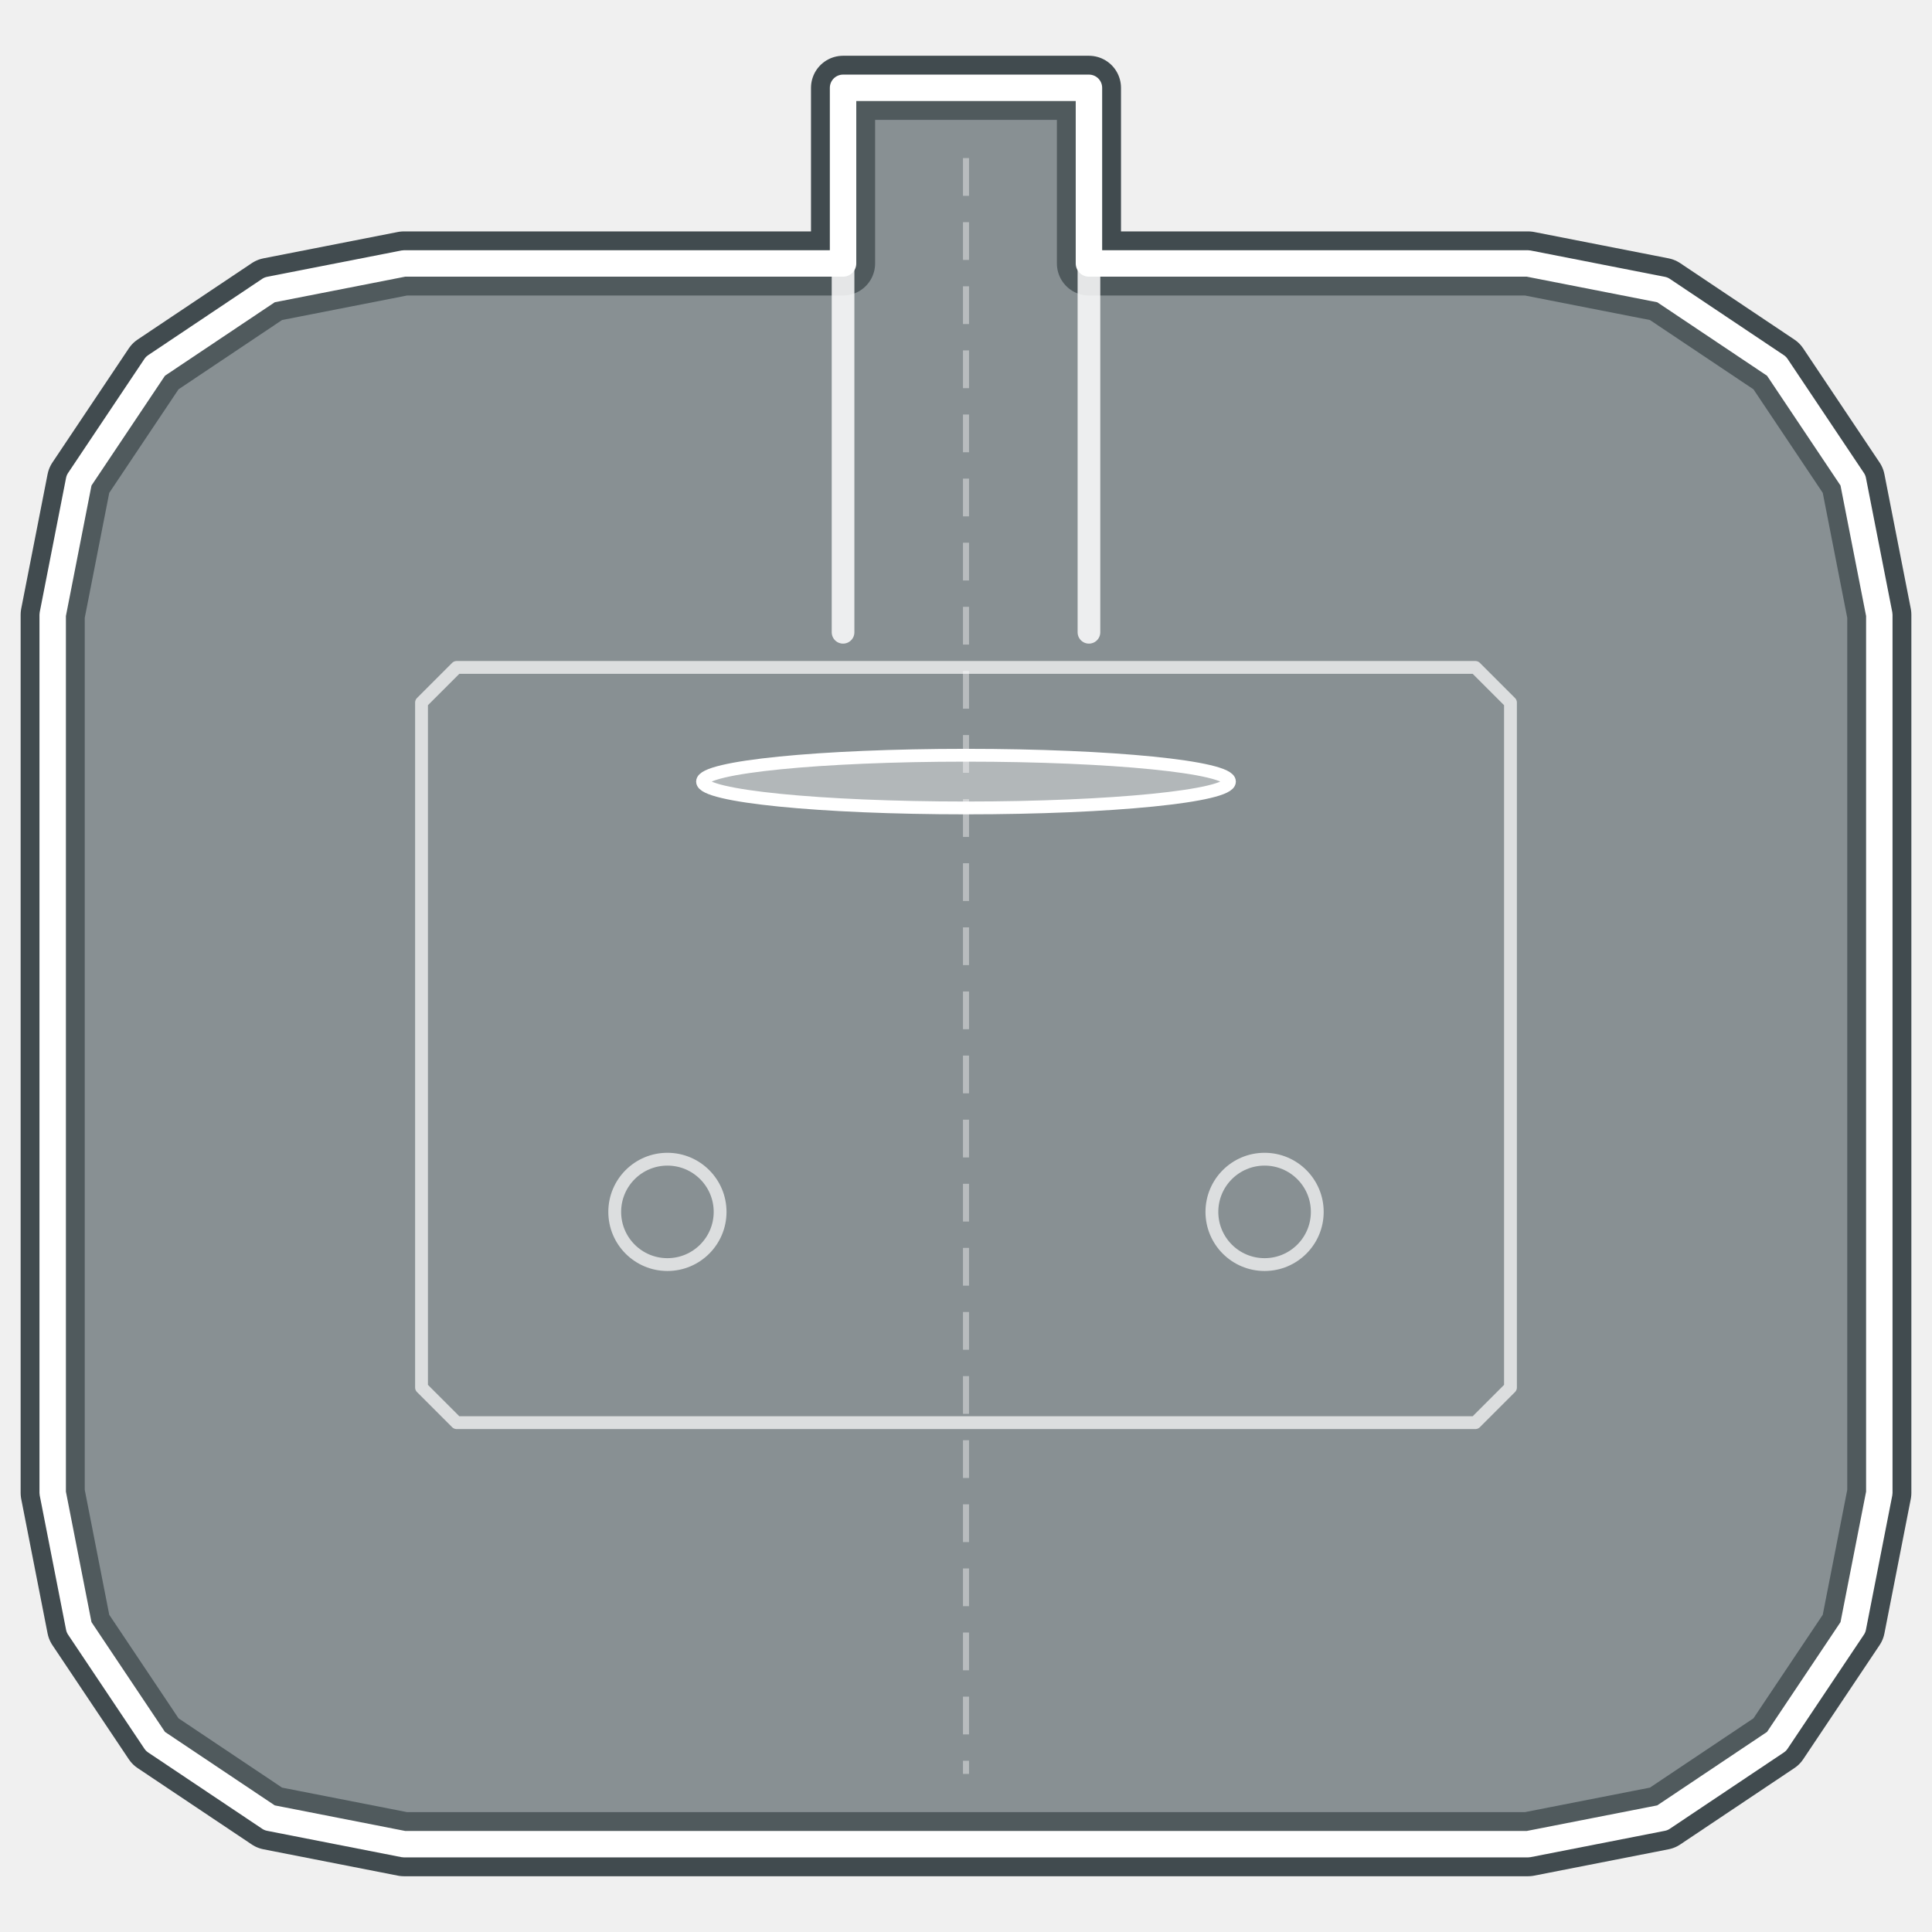
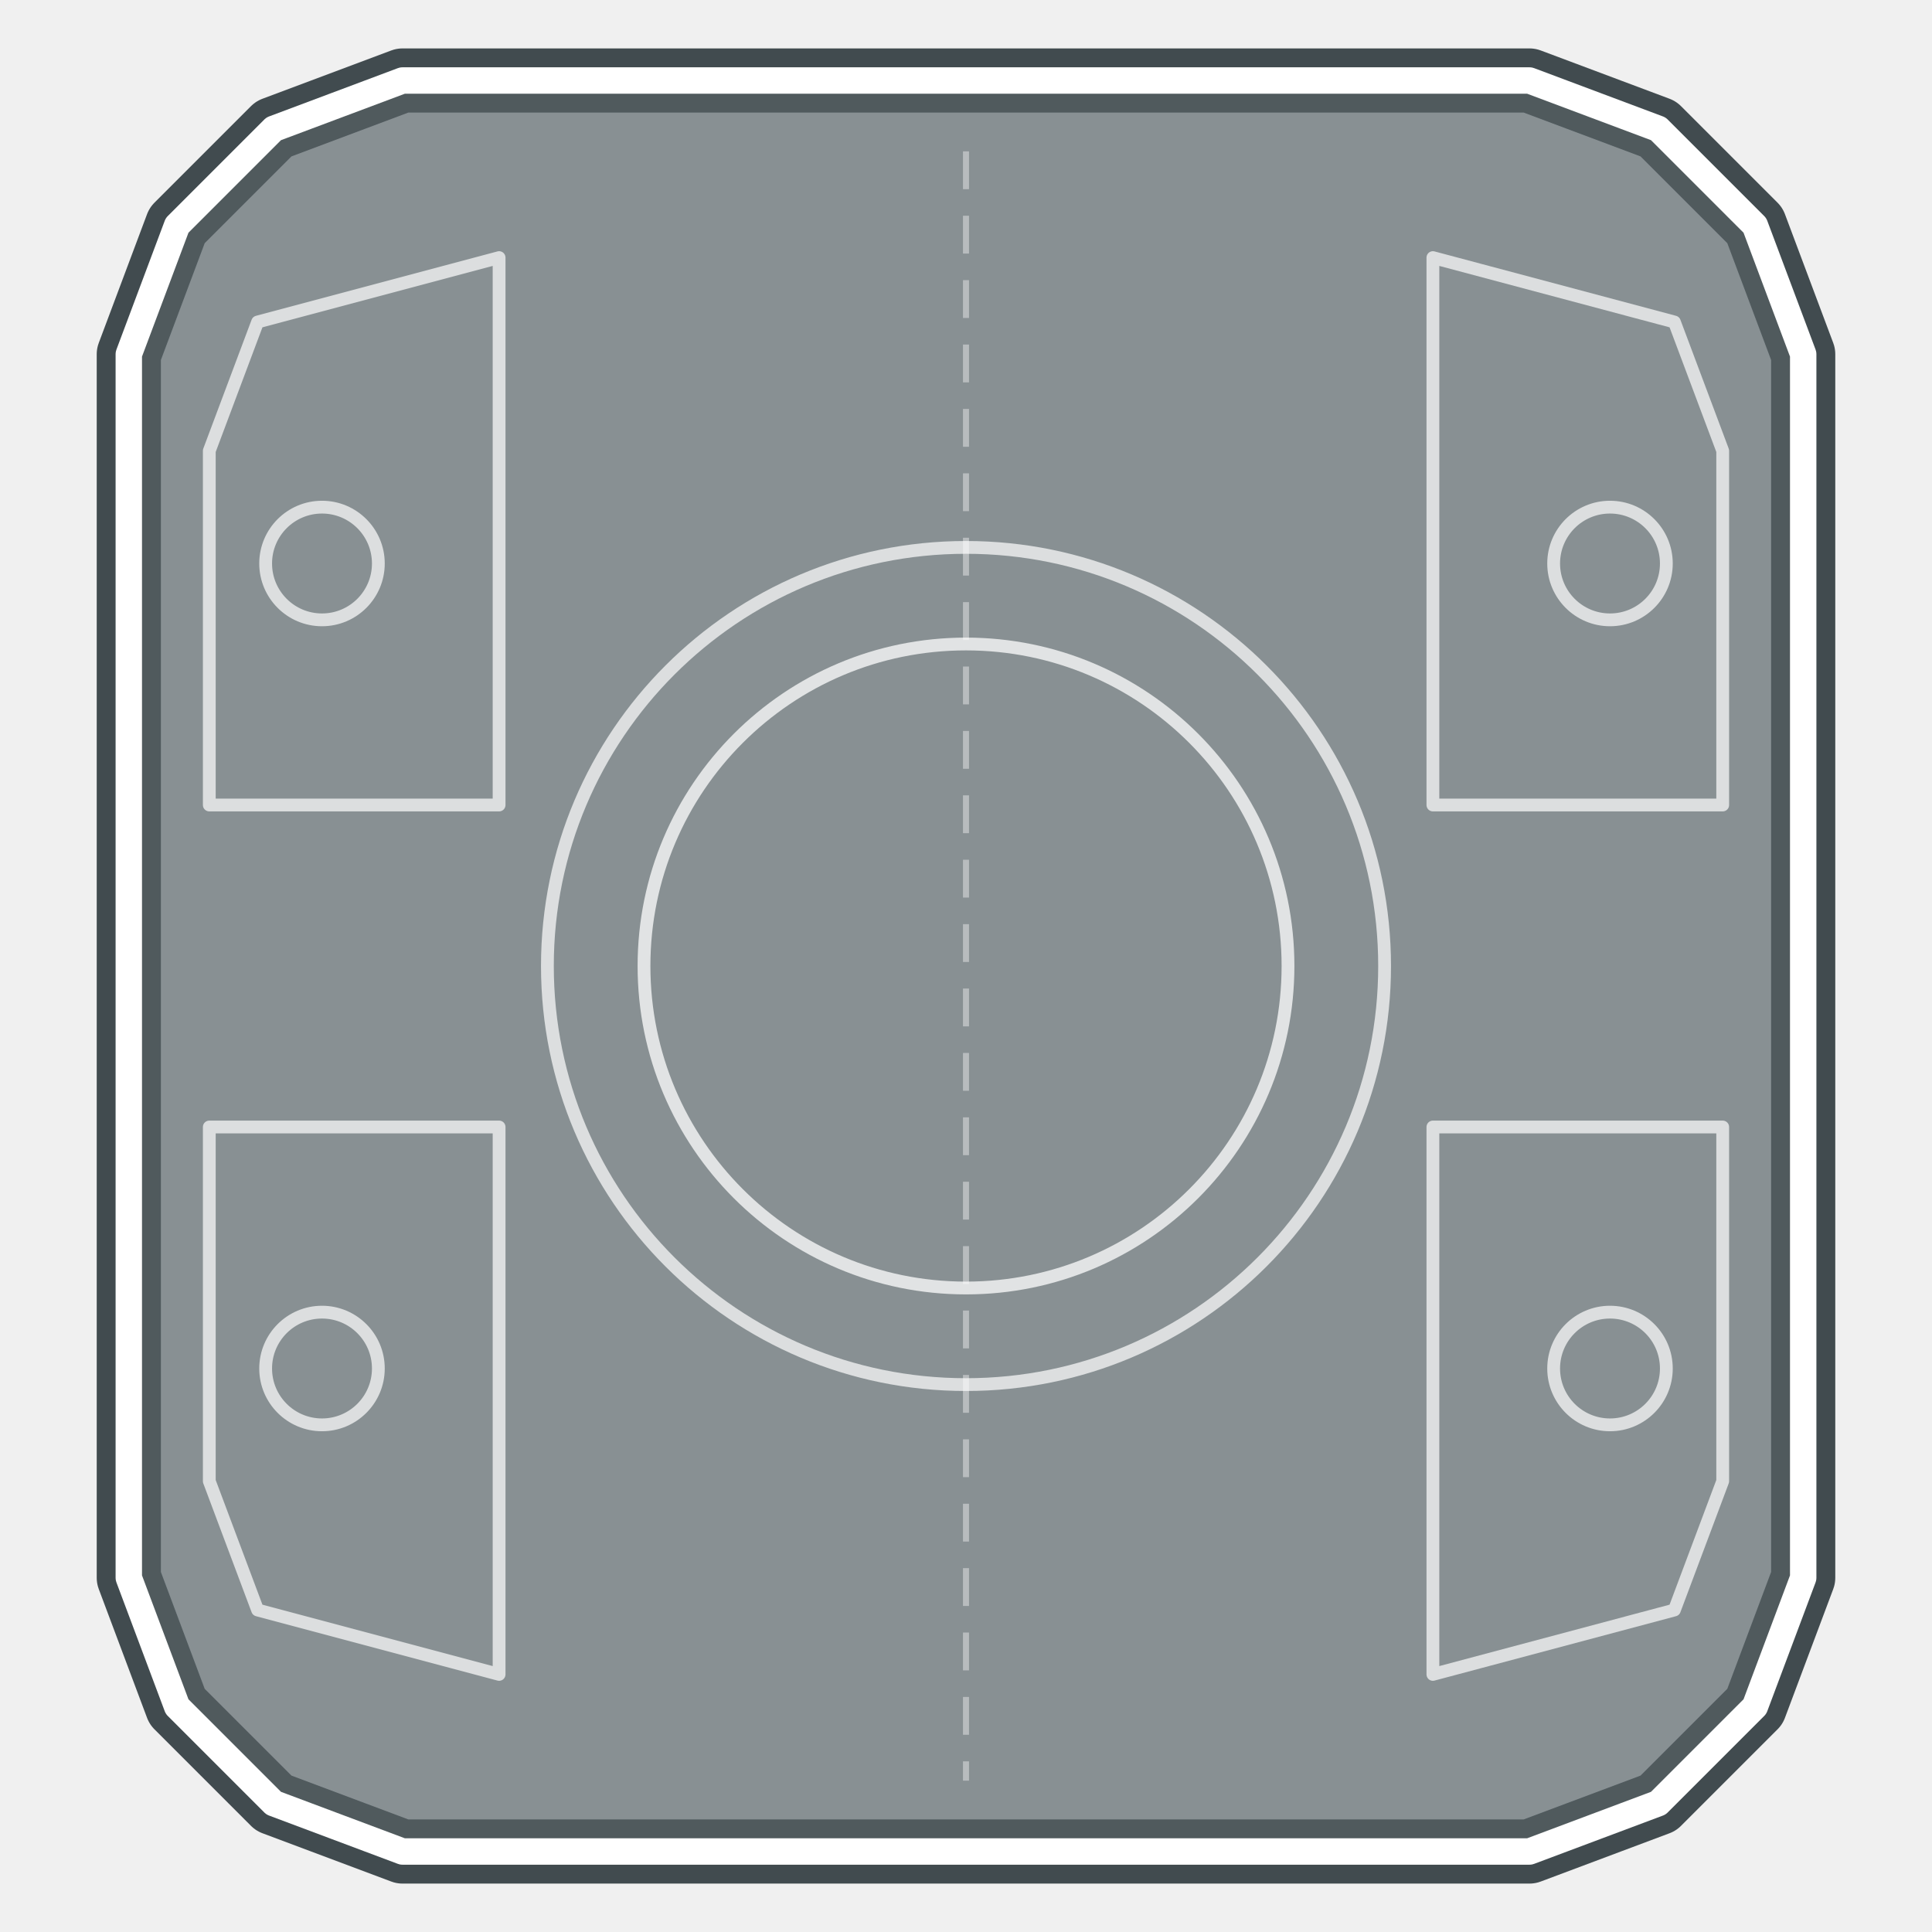
- <svg xmlns="http://www.w3.org/2000/svg" viewBox="0.00 0.00 220.00 220.00" width="512" height="512">
-   <polygon points="110.0,10.0 124.0,10.0 124.0,30.0 174.0,30.0 189.3,33.0 202.3,41.7 211.0,54.7 214.0,70.0 214.0,170.0 211.0,185.3 202.3,198.3 189.3,207.0 174.0,210.0 110.0,210.0 110.0,210.0 46.0,210.0 30.7,207.0 17.7,198.3 9.0,185.3 6.0,170.0 6.0,70.0 9.0,54.7 17.7,41.7 30.7,33.0 46.0,30.0 96.0,30.0 96.0,10.0 110.0,10.0" fill="#0b1d24" fill-opacity="0.6" stroke="#07141a" stroke-opacity=".75" stroke-width="7.30" stroke-linejoin="round" />
-   <polygon points="110.0,10.0 124.0,10.0 124.0,30.0 174.0,30.0 189.3,33.0 202.3,41.7 211.0,54.7 214.0,70.0 214.0,170.0 211.0,185.3 202.3,198.3 189.3,207.0 174.0,210.0 110.0,210.0 110.0,210.0 46.0,210.0 30.7,207.0 17.7,198.3 9.0,185.3 6.0,170.0 6.0,70.0 9.0,54.7 17.7,41.7 30.7,33.0 46.0,30.0 96.0,30.0 96.0,10.0 110.0,10.0" fill="#ffffff" fill-opacity=".22" stroke="#ffffff" stroke-width="3.01" stroke-linejoin="round" />
-   <line x1="110" y1="18.0" x2="110" y2="202.0" stroke="#ffffff" stroke-width="0.69" stroke-dasharray="4.3 3.0" opacity=".4" />
-   <line x1="124" y1="10" x2="124" y2="72" stroke="#ffffff" stroke-width="2.58" stroke-linecap="round" opacity=".85" />
-   <line x1="96" y1="10" x2="96" y2="72" stroke="#ffffff" stroke-width="2.58" stroke-linecap="round" opacity=".85" />
-   <polygon points="110.0,76.0 168.0,76.0 172.0,80.0 172.0,158.0 168.0,162.0 110.0,162.0 110.0,162.0 52.0,162.0 48.0,158.0 48.0,80.0 52.0,76.0 110.0,76.0" fill="none" stroke="#ffffff" stroke-width="1.46" stroke-linejoin="round" stroke-linecap="round" opacity=".7" />
-   <circle cx="144" cy="138" r="6" fill="none" stroke="#ffffff" stroke-width="1.46" stroke-linejoin="round" stroke-linecap="round" opacity=".7" />
-   <circle cx="76" cy="138" r="6" fill="none" stroke="#ffffff" stroke-width="1.46" stroke-linejoin="round" stroke-linecap="round" opacity=".7" />
-   <ellipse cx="110" cy="89" rx="30" ry="3" fill="#ffffff" fill-opacity=".35" stroke="#ffffff" stroke-width="1.46" />
+ <svg xmlns="http://www.w3.org/2000/svg" viewBox="-10.00 0.00 240.00 240.00" width="512" height="512">
+   <polygon points="110.0,10.0 180.0,10.0 196.0,16.0 208.0,28.0 214.0,44.0 214.0,196.0 208.0,212.0 196.0,224.0 180.0,230.0 110.0,230.0 110.0,230.0 40.0,230.0 24.0,224.0 12.0,212.0 6.0,196.0 6.0,44.0 12.0,28.0 24.0,16.0 40.0,10.0 110.0,10.0" fill="#0b1d24" fill-opacity="0.6" stroke="#07141a" stroke-opacity=".75" stroke-width="7.97" stroke-linejoin="round" />
+   <polygon points="110.0,10.0 180.0,10.0 196.0,16.0 208.0,28.0 214.0,44.0 214.0,196.0 208.0,212.0 196.0,224.0 180.0,230.0 110.0,230.0 110.0,230.0 40.0,230.0 24.0,224.0 12.0,212.0 6.0,196.0 6.0,44.0 12.0,28.0 24.0,16.0 40.0,10.0 110.0,10.0" fill="#ffffff" fill-opacity=".22" stroke="#ffffff" stroke-width="3.28" stroke-linejoin="round" />
+   <line x1="110" y1="18.8" x2="110" y2="221.2" stroke="#ffffff" stroke-width="0.75" stroke-dasharray="4.7 3.3" opacity=".4" />
+   <ellipse cx="110" cy="120" rx="40" ry="40" fill="none" stroke="#ffffff" stroke-width="1.59" stroke-linejoin="round" stroke-linecap="round" opacity=".75" />
+   <polygon points="168.0,32.0 198.0,40.0 204.0,56.0 204.0,100.0 168.0,100.0" fill="none" stroke="#ffffff" stroke-width="1.59" stroke-linejoin="round" stroke-linecap="round" opacity=".7" />
+   <polygon points="52.0,32.0 22.0,40.0 16.0,56.0 16.0,100.0 52.0,100.0" fill="none" stroke="#ffffff" stroke-width="1.59" stroke-linejoin="round" stroke-linecap="round" opacity=".7" />
+   <polygon points="168.0,140.0 204.0,140.0 204.0,184.0 198.0,200.0 168.0,208.0" fill="none" stroke="#ffffff" stroke-width="1.59" stroke-linejoin="round" stroke-linecap="round" opacity=".7" />
+   <polygon points="52.0,140.0 16.0,140.0 16.0,184.0 22.0,200.0 52.0,208.0" fill="none" stroke="#ffffff" stroke-width="1.59" stroke-linejoin="round" stroke-linecap="round" opacity=".7" />
+   <circle cx="110" cy="120" r="52" fill="none" stroke="#ffffff" stroke-width="1.59" stroke-linejoin="round" stroke-linecap="round" opacity=".7" />
+   <circle cx="190" cy="70" r="7" fill="none" stroke="#ffffff" stroke-width="1.59" stroke-linejoin="round" stroke-linecap="round" opacity=".7" />
+   <circle cx="30" cy="70" r="7" fill="none" stroke="#ffffff" stroke-width="1.59" stroke-linejoin="round" stroke-linecap="round" opacity=".7" />
+   <circle cx="190" cy="170" r="7" fill="none" stroke="#ffffff" stroke-width="1.59" stroke-linejoin="round" stroke-linecap="round" opacity=".7" />
+   <circle cx="30" cy="170" r="7" fill="none" stroke="#ffffff" stroke-width="1.59" stroke-linejoin="round" stroke-linecap="round" opacity=".7" />
</svg>
